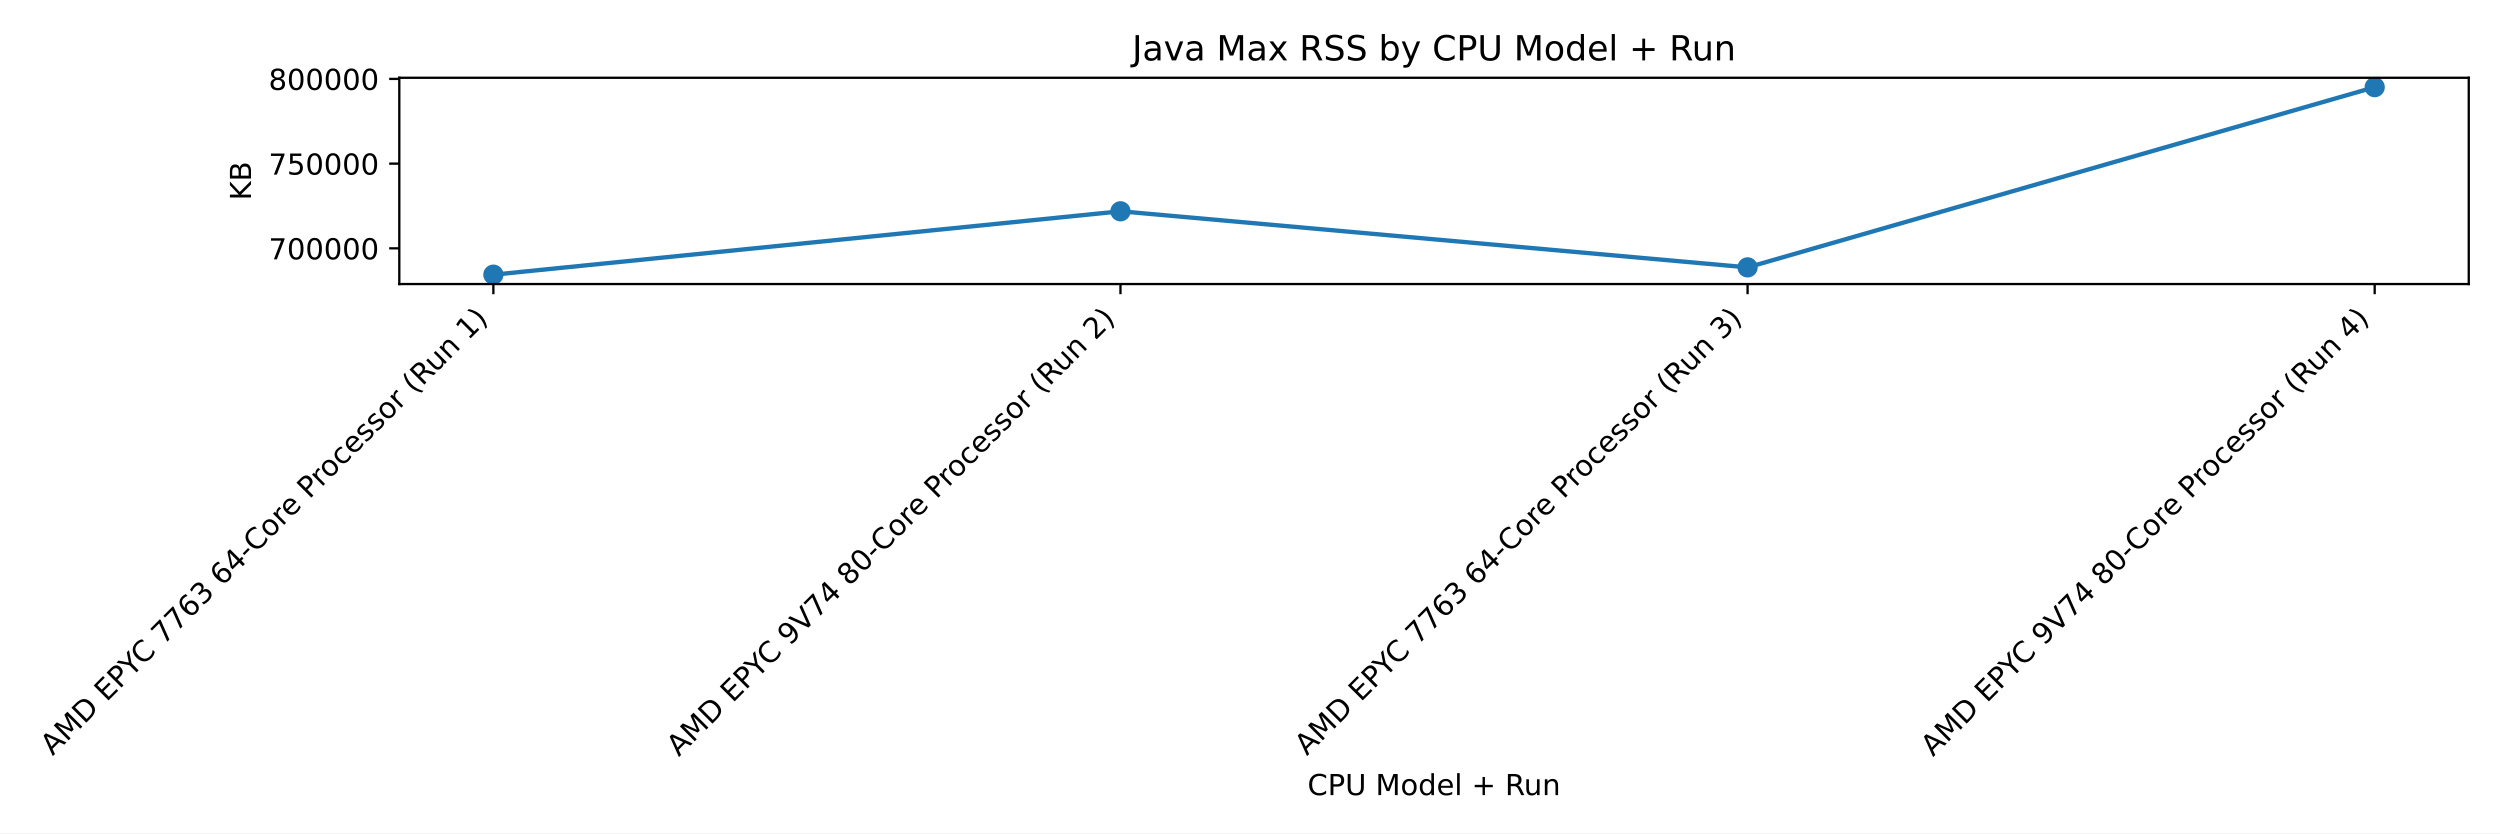
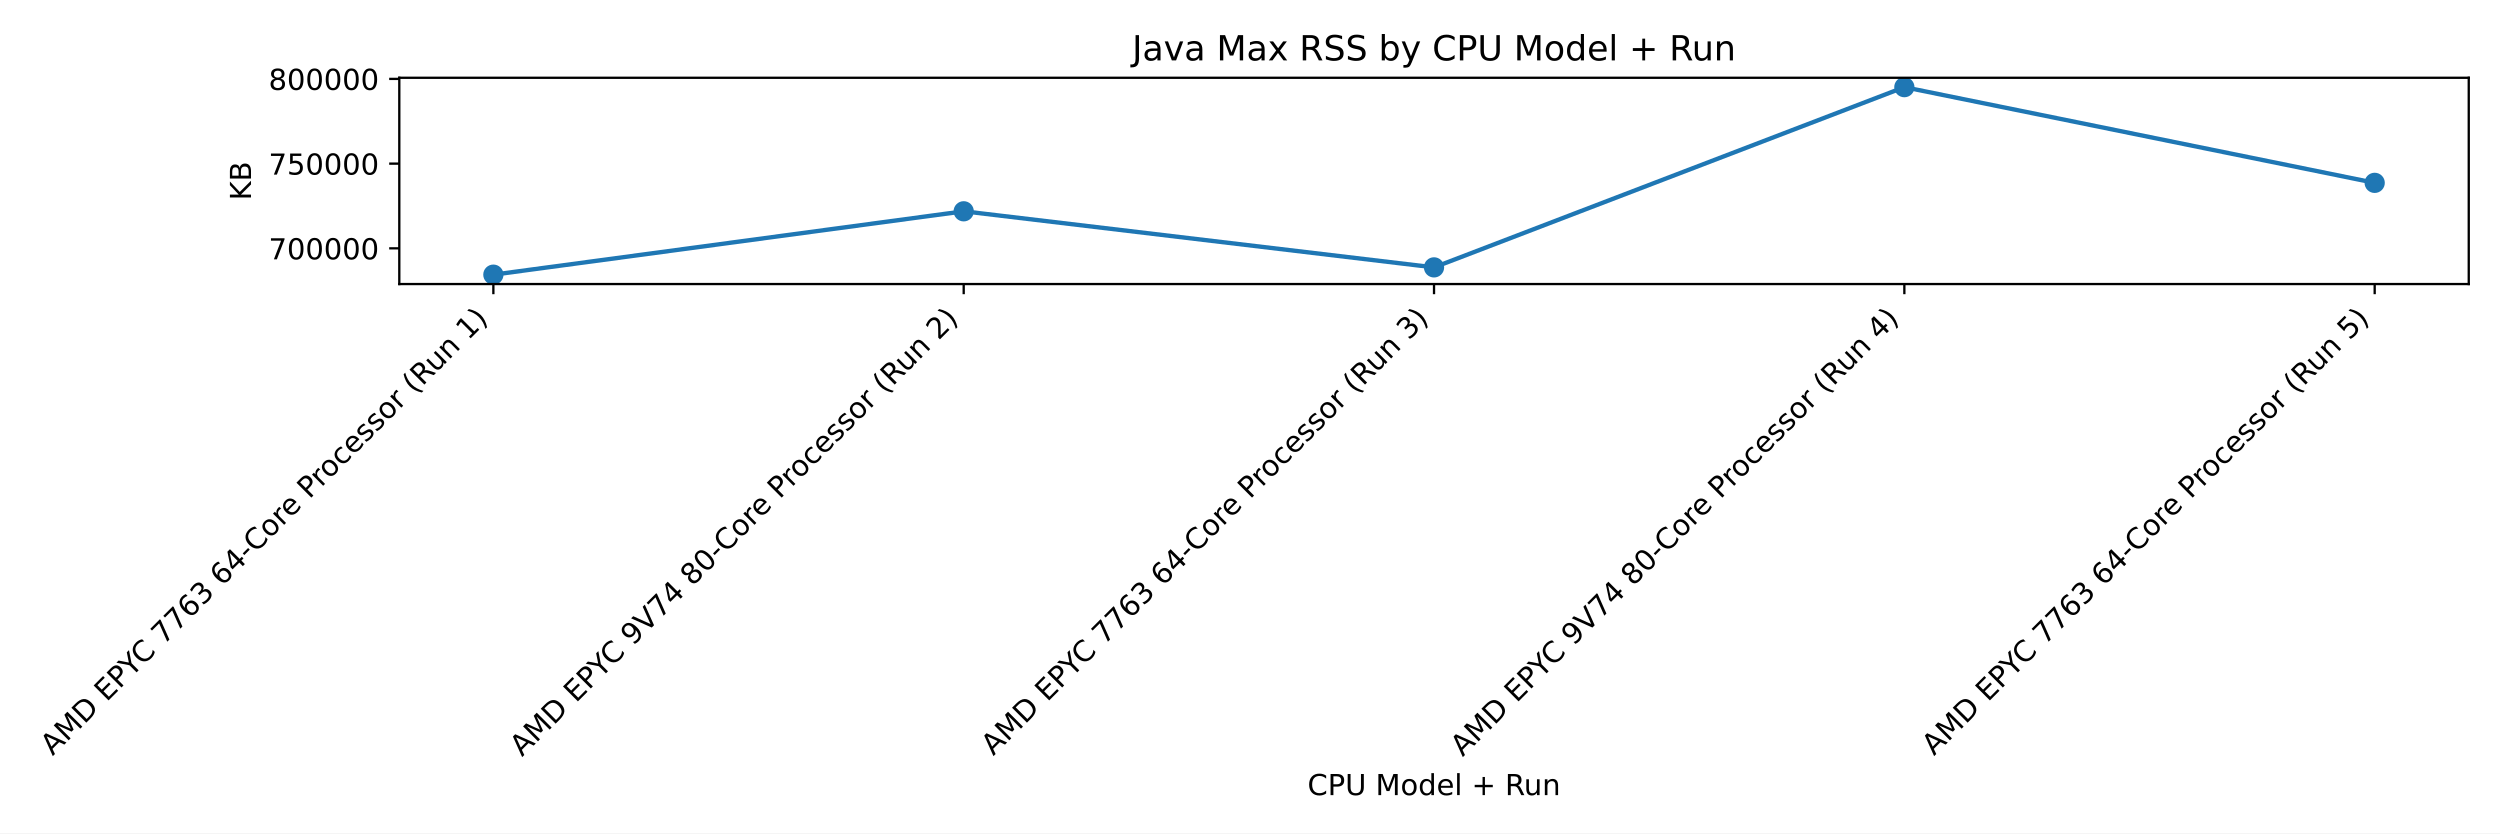
<svg xmlns="http://www.w3.org/2000/svg" xmlns:xlink="http://www.w3.org/1999/xlink" width="864pt" height="288pt" viewBox="0 0 864 288" version="1.1">
  <defs>
    <style type="text/css">*{stroke-linejoin: round; stroke-linecap: butt}</style>
  </defs>
  <g id="figure_1">
    <g id="patch_1">
      <path d="M 0 288  L 864 288  L 864 0  L 0 0  z " style="fill: #ffffff" />
    </g>
    <g id="axes_1">
      <g id="patch_2">
        <path d="M 137.999 98.166  L 853.2 98.166  L 853.2 26.88  L 137.999 26.88  z " style="fill: #ffffff" />
      </g>
      <g id="matplotlib.axis_1">
        <g id="xtick_1">
          <g id="line2d_1">
            <defs>
-               <path id="m0b46e09ee9" d="M 0 0  L 0 3.5  " style="stroke: #000000; stroke-width: 0.8" />
+               <path id="m0841e39e07" d="M 0 0  L 0 3.5  " style="stroke: #000000; stroke-width: 0.8" />
            </defs>
            <g>
-               <use xlink:href="#m0b46e09ee9" x="170.508" y="98.166" style="stroke: #000000; stroke-width: 0.8" />
+               <use xlink:href="#m0841e39e07" x="170.508" y="98.166" style="stroke: #000000; stroke-width: 0.8" />
            </g>
          </g>
          <g id="text_1">
            <g transform="translate(18.19508 261.3818) rotate(-45) scale(0.1 -0.1)">
              <defs>
                <path id="DejaVuSans-41" d="M 2188 4044  L 1331 1722  L 3047 1722  L 2188 4044  z M 1831 4666  L 2547 4666  L 4325 0  L 3669 0  L 3244 1197  L 1141 1197  L 716 0  L 50 0  L 1831 4666  z " transform="scale(0.015625)" />
                <path id="DejaVuSans-4d" d="M 628 4666  L 1569 4666  L 2759 1491  L 3956 4666  L 4897 4666  L 4897 0  L 4281 0  L 4281 4097  L 3078 897  L 2444 897  L 1241 4097  L 1241 0  L 628 0  L 628 4666  z " transform="scale(0.015625)" />
                <path id="DejaVuSans-44" d="M 1259 4147  L 1259 519  L 2022 519  Q 2988 519 3436 956  Q 3884 1394 3884 2338  Q 3884 3275 3436 3711  Q 2988 4147 2022 4147  L 1259 4147  z M 628 4666  L 1925 4666  Q 3281 4666 3915 4102  Q 4550 3538 4550 2338  Q 4550 1131 3912 565  Q 3275 0 1925 0  L 628 0  L 628 4666  z " transform="scale(0.015625)" />
                <path id="DejaVuSans-20" transform="scale(0.015625)" />
                <path id="DejaVuSans-45" d="M 628 4666  L 3578 4666  L 3578 4134  L 1259 4134  L 1259 2753  L 3481 2753  L 3481 2222  L 1259 2222  L 1259 531  L 3634 531  L 3634 0  L 628 0  L 628 4666  z " transform="scale(0.015625)" />
                <path id="DejaVuSans-50" d="M 1259 4147  L 1259 2394  L 2053 2394  Q 2494 2394 2734 2622  Q 2975 2850 2975 3272  Q 2975 3691 2734 3919  Q 2494 4147 2053 4147  L 1259 4147  z M 628 4666  L 2053 4666  Q 2838 4666 3239 4311  Q 3641 3956 3641 3272  Q 3641 2581 3239 2228  Q 2838 1875 2053 1875  L 1259 1875  L 1259 0  L 628 0  L 628 4666  z " transform="scale(0.015625)" />
                <path id="DejaVuSans-59" d="M -13 4666  L 666 4666  L 1959 2747  L 3244 4666  L 3922 4666  L 2272 2222  L 2272 0  L 1638 0  L 1638 2222  L -13 4666  z " transform="scale(0.015625)" />
                <path id="DejaVuSans-43" d="M 4122 4306  L 4122 3641  Q 3803 3938 3442 4084  Q 3081 4231 2675 4231  Q 1875 4231 1450 3742  Q 1025 3253 1025 2328  Q 1025 1406 1450 917  Q 1875 428 2675 428  Q 3081 428 3442 575  Q 3803 722 4122 1019  L 4122 359  Q 3791 134 3420 21  Q 3050 -91 2638 -91  Q 1578 -91 968 557  Q 359 1206 359 2328  Q 359 3453 968 4101  Q 1578 4750 2638 4750  Q 3056 4750 3426 4639  Q 3797 4528 4122 4306  z " transform="scale(0.015625)" />
                <path id="DejaVuSans-37" d="M 525 4666  L 3525 4666  L 3525 4397  L 1831 0  L 1172 0  L 2766 4134  L 525 4134  L 525 4666  z " transform="scale(0.015625)" />
                <path id="DejaVuSans-36" d="M 2113 2584  Q 1688 2584 1439 2293  Q 1191 2003 1191 1497  Q 1191 994 1439 701  Q 1688 409 2113 409  Q 2538 409 2786 701  Q 3034 994 3034 1497  Q 3034 2003 2786 2293  Q 2538 2584 2113 2584  z M 3366 4563  L 3366 3988  Q 3128 4100 2886 4159  Q 2644 4219 2406 4219  Q 1781 4219 1451 3797  Q 1122 3375 1075 2522  Q 1259 2794 1537 2939  Q 1816 3084 2150 3084  Q 2853 3084 3261 2657  Q 3669 2231 3669 1497  Q 3669 778 3244 343  Q 2819 -91 2113 -91  Q 1303 -91 875 529  Q 447 1150 447 2328  Q 447 3434 972 4092  Q 1497 4750 2381 4750  Q 2619 4750 2861 4703  Q 3103 4656 3366 4563  z " transform="scale(0.015625)" />
                <path id="DejaVuSans-33" d="M 2597 2516  Q 3050 2419 3304 2112  Q 3559 1806 3559 1356  Q 3559 666 3084 287  Q 2609 -91 1734 -91  Q 1441 -91 1130 -33  Q 819 25 488 141  L 488 750  Q 750 597 1062 519  Q 1375 441 1716 441  Q 2309 441 2620 675  Q 2931 909 2931 1356  Q 2931 1769 2642 2001  Q 2353 2234 1838 2234  L 1294 2234  L 1294 2753  L 1863 2753  Q 2328 2753 2575 2939  Q 2822 3125 2822 3475  Q 2822 3834 2567 4026  Q 2313 4219 1838 4219  Q 1578 4219 1281 4162  Q 984 4106 628 3988  L 628 4550  Q 988 4650 1302 4700  Q 1616 4750 1894 4750  Q 2613 4750 3031 4423  Q 3450 4097 3450 3541  Q 3450 3153 3228 2886  Q 3006 2619 2597 2516  z " transform="scale(0.015625)" />
                <path id="DejaVuSans-34" d="M 2419 4116  L 825 1625  L 2419 1625  L 2419 4116  z M 2253 4666  L 3047 4666  L 3047 1625  L 3713 1625  L 3713 1100  L 3047 1100  L 3047 0  L 2419 0  L 2419 1100  L 313 1100  L 313 1709  L 2253 4666  z " transform="scale(0.015625)" />
                <path id="DejaVuSans-2d" d="M 313 2009  L 1997 2009  L 1997 1497  L 313 1497  L 313 2009  z " transform="scale(0.015625)" />
                <path id="DejaVuSans-6f" d="M 1959 3097  Q 1497 3097 1228 2736  Q 959 2375 959 1747  Q 959 1119 1226 758  Q 1494 397 1959 397  Q 2419 397 2687 759  Q 2956 1122 2956 1747  Q 2956 2369 2687 2733  Q 2419 3097 1959 3097  z M 1959 3584  Q 2709 3584 3137 3096  Q 3566 2609 3566 1747  Q 3566 888 3137 398  Q 2709 -91 1959 -91  Q 1206 -91 779 398  Q 353 888 353 1747  Q 353 2609 779 3096  Q 1206 3584 1959 3584  z " transform="scale(0.015625)" />
                <path id="DejaVuSans-72" d="M 2631 2963  Q 2534 3019 2420 3045  Q 2306 3072 2169 3072  Q 1681 3072 1420 2755  Q 1159 2438 1159 1844  L 1159 0  L 581 0  L 581 3500  L 1159 3500  L 1159 2956  Q 1341 3275 1631 3429  Q 1922 3584 2338 3584  Q 2397 3584 2469 3576  Q 2541 3569 2628 3553  L 2631 2963  z " transform="scale(0.015625)" />
                <path id="DejaVuSans-65" d="M 3597 1894  L 3597 1613  L 953 1613  Q 991 1019 1311 708  Q 1631 397 2203 397  Q 2534 397 2845 478  Q 3156 559 3463 722  L 3463 178  Q 3153 47 2828 -22  Q 2503 -91 2169 -91  Q 1331 -91 842 396  Q 353 884 353 1716  Q 353 2575 817 3079  Q 1281 3584 2069 3584  Q 2775 3584 3186 3129  Q 3597 2675 3597 1894  z M 3022 2063  Q 3016 2534 2758 2815  Q 2500 3097 2075 3097  Q 1594 3097 1305 2825  Q 1016 2553 972 2059  L 3022 2063  z " transform="scale(0.015625)" />
                <path id="DejaVuSans-63" d="M 3122 3366  L 3122 2828  Q 2878 2963 2633 3030  Q 2388 3097 2138 3097  Q 1578 3097 1268 2742  Q 959 2388 959 1747  Q 959 1106 1268 751  Q 1578 397 2138 397  Q 2388 397 2633 464  Q 2878 531 3122 666  L 3122 134  Q 2881 22 2623 -34  Q 2366 -91 2075 -91  Q 1284 -91 818 406  Q 353 903 353 1747  Q 353 2603 823 3093  Q 1294 3584 2113 3584  Q 2378 3584 2631 3529  Q 2884 3475 3122 3366  z " transform="scale(0.015625)" />
                <path id="DejaVuSans-73" d="M 2834 3397  L 2834 2853  Q 2591 2978 2328 3040  Q 2066 3103 1784 3103  Q 1356 3103 1142 2972  Q 928 2841 928 2578  Q 928 2378 1081 2264  Q 1234 2150 1697 2047  L 1894 2003  Q 2506 1872 2764 1633  Q 3022 1394 3022 966  Q 3022 478 2636 193  Q 2250 -91 1575 -91  Q 1294 -91 989 -36  Q 684 19 347 128  L 347 722  Q 666 556 975 473  Q 1284 391 1588 391  Q 1994 391 2212 530  Q 2431 669 2431 922  Q 2431 1156 2273 1281  Q 2116 1406 1581 1522  L 1381 1569  Q 847 1681 609 1914  Q 372 2147 372 2553  Q 372 3047 722 3315  Q 1072 3584 1716 3584  Q 2034 3584 2315 3537  Q 2597 3491 2834 3397  z " transform="scale(0.015625)" />
                <path id="DejaVuSans-28" d="M 1984 4856  Q 1566 4138 1362 3434  Q 1159 2731 1159 2009  Q 1159 1288 1364 580  Q 1569 -128 1984 -844  L 1484 -844  Q 1016 -109 783 600  Q 550 1309 550 2009  Q 550 2706 781 3412  Q 1013 4119 1484 4856  L 1984 4856  z " transform="scale(0.015625)" />
                <path id="DejaVuSans-52" d="M 2841 2188  Q 3044 2119 3236 1894  Q 3428 1669 3622 1275  L 4263 0  L 3584 0  L 2988 1197  Q 2756 1666 2539 1819  Q 2322 1972 1947 1972  L 1259 1972  L 1259 0  L 628 0  L 628 4666  L 2053 4666  Q 2853 4666 3247 4331  Q 3641 3997 3641 3322  Q 3641 2881 3436 2590  Q 3231 2300 2841 2188  z M 1259 4147  L 1259 2491  L 2053 2491  Q 2509 2491 2742 2702  Q 2975 2913 2975 3322  Q 2975 3731 2742 3939  Q 2509 4147 2053 4147  L 1259 4147  z " transform="scale(0.015625)" />
                <path id="DejaVuSans-75" d="M 544 1381  L 544 3500  L 1119 3500  L 1119 1403  Q 1119 906 1312 657  Q 1506 409 1894 409  Q 2359 409 2629 706  Q 2900 1003 2900 1516  L 2900 3500  L 3475 3500  L 3475 0  L 2900 0  L 2900 538  Q 2691 219 2414 64  Q 2138 -91 1772 -91  Q 1169 -91 856 284  Q 544 659 544 1381  z M 1991 3584  L 1991 3584  z " transform="scale(0.015625)" />
                <path id="DejaVuSans-6e" d="M 3513 2113  L 3513 0  L 2938 0  L 2938 2094  Q 2938 2591 2744 2837  Q 2550 3084 2163 3084  Q 1697 3084 1428 2787  Q 1159 2491 1159 1978  L 1159 0  L 581 0  L 581 3500  L 1159 3500  L 1159 2956  Q 1366 3272 1645 3428  Q 1925 3584 2291 3584  Q 2894 3584 3203 3211  Q 3513 2838 3513 2113  z " transform="scale(0.015625)" />
                <path id="DejaVuSans-31" d="M 794 531  L 1825 531  L 1825 4091  L 703 3866  L 703 4441  L 1819 4666  L 2450 4666  L 2450 531  L 3481 531  L 3481 0  L 794 0  L 794 531  z " transform="scale(0.015625)" />
                <path id="DejaVuSans-29" d="M 513 4856  L 1013 4856  Q 1481 4119 1714 3412  Q 1947 2706 1947 2009  Q 1947 1309 1714 600  Q 1481 -109 1013 -844  L 513 -844  Q 928 -128 1133 580  Q 1338 1288 1338 2009  Q 1338 2731 1133 3434  Q 928 4138 513 4856  z " transform="scale(0.015625)" />
              </defs>
              <use xlink:href="#DejaVuSans-41" />
              <use xlink:href="#DejaVuSans-4d" transform="translate(68.4082 0)" />
              <use xlink:href="#DejaVuSans-44" transform="translate(154.6875 0)" />
              <use xlink:href="#DejaVuSans-20" transform="translate(231.6895 0)" />
              <use xlink:href="#DejaVuSans-45" transform="translate(263.4766 0)" />
              <use xlink:href="#DejaVuSans-50" transform="translate(326.6602 0)" />
              <use xlink:href="#DejaVuSans-59" transform="translate(384.7129 0)" />
              <use xlink:href="#DejaVuSans-43" transform="translate(440.2969 0)" />
              <use xlink:href="#DejaVuSans-20" transform="translate(510.1211 0)" />
              <use xlink:href="#DejaVuSans-37" transform="translate(541.9082 0)" />
              <use xlink:href="#DejaVuSans-37" transform="translate(605.5312 0)" />
              <use xlink:href="#DejaVuSans-36" transform="translate(669.1543 0)" />
              <use xlink:href="#DejaVuSans-33" transform="translate(732.7773 0)" />
              <use xlink:href="#DejaVuSans-20" transform="translate(796.4004 0)" />
              <use xlink:href="#DejaVuSans-36" transform="translate(828.1875 0)" />
              <use xlink:href="#DejaVuSans-34" transform="translate(891.8105 0)" />
              <use xlink:href="#DejaVuSans-2d" transform="translate(955.4336 0)" />
              <use xlink:href="#DejaVuSans-43" transform="translate(991.5176 0)" />
              <use xlink:href="#DejaVuSans-6f" transform="translate(1061.342 0)" />
              <use xlink:href="#DejaVuSans-72" transform="translate(1122.523 0)" />
              <use xlink:href="#DejaVuSans-65" transform="translate(1161.387 0)" />
              <use xlink:href="#DejaVuSans-20" transform="translate(1222.91 0)" />
              <use xlink:href="#DejaVuSans-50" transform="translate(1254.697 0)" />
              <use xlink:href="#DejaVuSans-72" transform="translate(1313.25 0)" />
              <use xlink:href="#DejaVuSans-6f" transform="translate(1352.113 0)" />
              <use xlink:href="#DejaVuSans-63" transform="translate(1413.295 0)" />
              <use xlink:href="#DejaVuSans-65" transform="translate(1468.275 0)" />
              <use xlink:href="#DejaVuSans-73" transform="translate(1529.799 0)" />
              <use xlink:href="#DejaVuSans-73" transform="translate(1581.898 0)" />
              <use xlink:href="#DejaVuSans-6f" transform="translate(1633.998 0)" />
              <use xlink:href="#DejaVuSans-72" transform="translate(1695.18 0)" />
              <use xlink:href="#DejaVuSans-20" transform="translate(1736.293 0)" />
              <use xlink:href="#DejaVuSans-28" transform="translate(1768.08 0)" />
              <use xlink:href="#DejaVuSans-52" transform="translate(1807.094 0)" />
              <use xlink:href="#DejaVuSans-75" transform="translate(1872.076 0)" />
              <use xlink:href="#DejaVuSans-6e" transform="translate(1935.455 0)" />
              <use xlink:href="#DejaVuSans-20" transform="translate(1998.834 0)" />
              <use xlink:href="#DejaVuSans-31" transform="translate(2030.621 0)" />
              <use xlink:href="#DejaVuSans-29" transform="translate(2094.244 0)" />
            </g>
          </g>
        </g>
        <g id="xtick_2">
          <g id="line2d_2">
            <g>
-               <use xlink:href="#m0b46e09ee9" x="387.236" y="98.166" style="stroke: #000000; stroke-width: 0.8" />
+               <use xlink:href="#m0841e39e07" x="333.054" y="98.166" style="stroke: #000000; stroke-width: 0.8" />
            </g>
          </g>
          <g id="text_2">
-             <g transform="translate(234.5846 261.7199) rotate(-45) scale(0.1 -0.1)">
+             <g transform="translate(180.4027 261.7199) rotate(-45) scale(0.1 -0.1)">
              <defs>
                <path id="DejaVuSans-39" d="M 703 97  L 703 672  Q 941 559 1184 500  Q 1428 441 1663 441  Q 2288 441 2617 861  Q 2947 1281 2994 2138  Q 2813 1869 2534 1725  Q 2256 1581 1919 1581  Q 1219 1581 811 2004  Q 403 2428 403 3163  Q 403 3881 828 4315  Q 1253 4750 1959 4750  Q 2769 4750 3195 4129  Q 3622 3509 3622 2328  Q 3622 1225 3098 567  Q 2575 -91 1691 -91  Q 1453 -91 1209 -44  Q 966 3 703 97  z M 1959 2075  Q 2384 2075 2632 2365  Q 2881 2656 2881 3163  Q 2881 3666 2632 3958  Q 2384 4250 1959 4250  Q 1534 4250 1286 3958  Q 1038 3666 1038 3163  Q 1038 2656 1286 2365  Q 1534 2075 1959 2075  z " transform="scale(0.015625)" />
                <path id="DejaVuSans-56" d="M 1831 0  L 50 4666  L 709 4666  L 2188 738  L 3669 4666  L 4325 4666  L 2547 0  L 1831 0  z " transform="scale(0.015625)" />
                <path id="DejaVuSans-38" d="M 2034 2216  Q 1584 2216 1326 1975  Q 1069 1734 1069 1313  Q 1069 891 1326 650  Q 1584 409 2034 409  Q 2484 409 2743 651  Q 3003 894 3003 1313  Q 3003 1734 2745 1975  Q 2488 2216 2034 2216  z M 1403 2484  Q 997 2584 770 2862  Q 544 3141 544 3541  Q 544 4100 942 4425  Q 1341 4750 2034 4750  Q 2731 4750 3128 4425  Q 3525 4100 3525 3541  Q 3525 3141 3298 2862  Q 3072 2584 2669 2484  Q 3125 2378 3379 2068  Q 3634 1759 3634 1313  Q 3634 634 3220 271  Q 2806 -91 2034 -91  Q 1263 -91 848 271  Q 434 634 434 1313  Q 434 1759 690 2068  Q 947 2378 1403 2484  z M 1172 3481  Q 1172 3119 1398 2916  Q 1625 2713 2034 2713  Q 2441 2713 2670 2916  Q 2900 3119 2900 3481  Q 2900 3844 2670 4047  Q 2441 4250 2034 4250  Q 1625 4250 1398 4047  Q 1172 3844 1172 3481  z " transform="scale(0.015625)" />
                <path id="DejaVuSans-30" d="M 2034 4250  Q 1547 4250 1301 3770  Q 1056 3291 1056 2328  Q 1056 1369 1301 889  Q 1547 409 2034 409  Q 2525 409 2770 889  Q 3016 1369 3016 2328  Q 3016 3291 2770 3770  Q 2525 4250 2034 4250  z M 2034 4750  Q 2819 4750 3233 4129  Q 3647 3509 3647 2328  Q 3647 1150 3233 529  Q 2819 -91 2034 -91  Q 1250 -91 836 529  Q 422 1150 422 2328  Q 422 3509 836 4129  Q 1250 4750 2034 4750  z " transform="scale(0.015625)" />
                <path id="DejaVuSans-32" d="M 1228 531  L 3431 531  L 3431 0  L 469 0  L 469 531  Q 828 903 1448 1529  Q 2069 2156 2228 2338  Q 2531 2678 2651 2914  Q 2772 3150 2772 3378  Q 2772 3750 2511 3984  Q 2250 4219 1831 4219  Q 1534 4219 1204 4116  Q 875 4013 500 3803  L 500 4441  Q 881 4594 1212 4672  Q 1544 4750 1819 4750  Q 2544 4750 2975 4387  Q 3406 4025 3406 3419  Q 3406 3131 3298 2873  Q 3191 2616 2906 2266  Q 2828 2175 2409 1742  Q 1991 1309 1228 531  z " transform="scale(0.015625)" />
              </defs>
              <use xlink:href="#DejaVuSans-41" />
              <use xlink:href="#DejaVuSans-4d" transform="translate(68.4082 0)" />
              <use xlink:href="#DejaVuSans-44" transform="translate(154.6875 0)" />
              <use xlink:href="#DejaVuSans-20" transform="translate(231.6895 0)" />
              <use xlink:href="#DejaVuSans-45" transform="translate(263.4766 0)" />
              <use xlink:href="#DejaVuSans-50" transform="translate(326.6602 0)" />
              <use xlink:href="#DejaVuSans-59" transform="translate(384.7129 0)" />
              <use xlink:href="#DejaVuSans-43" transform="translate(440.2969 0)" />
              <use xlink:href="#DejaVuSans-20" transform="translate(510.1211 0)" />
              <use xlink:href="#DejaVuSans-39" transform="translate(541.9082 0)" />
              <use xlink:href="#DejaVuSans-56" transform="translate(605.5312 0)" />
              <use xlink:href="#DejaVuSans-37" transform="translate(673.9395 0)" />
              <use xlink:href="#DejaVuSans-34" transform="translate(737.5625 0)" />
              <use xlink:href="#DejaVuSans-20" transform="translate(801.1855 0)" />
              <use xlink:href="#DejaVuSans-38" transform="translate(832.9727 0)" />
              <use xlink:href="#DejaVuSans-30" transform="translate(896.5957 0)" />
              <use xlink:href="#DejaVuSans-2d" transform="translate(960.2188 0)" />
              <use xlink:href="#DejaVuSans-43" transform="translate(996.3027 0)" />
              <use xlink:href="#DejaVuSans-6f" transform="translate(1066.127 0)" />
              <use xlink:href="#DejaVuSans-72" transform="translate(1127.309 0)" />
              <use xlink:href="#DejaVuSans-65" transform="translate(1166.172 0)" />
              <use xlink:href="#DejaVuSans-20" transform="translate(1227.695 0)" />
              <use xlink:href="#DejaVuSans-50" transform="translate(1259.482 0)" />
              <use xlink:href="#DejaVuSans-72" transform="translate(1318.035 0)" />
              <use xlink:href="#DejaVuSans-6f" transform="translate(1356.898 0)" />
              <use xlink:href="#DejaVuSans-63" transform="translate(1418.08 0)" />
              <use xlink:href="#DejaVuSans-65" transform="translate(1473.061 0)" />
              <use xlink:href="#DejaVuSans-73" transform="translate(1534.584 0)" />
              <use xlink:href="#DejaVuSans-73" transform="translate(1586.684 0)" />
              <use xlink:href="#DejaVuSans-6f" transform="translate(1638.783 0)" />
              <use xlink:href="#DejaVuSans-72" transform="translate(1699.965 0)" />
              <use xlink:href="#DejaVuSans-20" transform="translate(1741.078 0)" />
              <use xlink:href="#DejaVuSans-28" transform="translate(1772.865 0)" />
              <use xlink:href="#DejaVuSans-52" transform="translate(1811.879 0)" />
              <use xlink:href="#DejaVuSans-75" transform="translate(1876.861 0)" />
              <use xlink:href="#DejaVuSans-6e" transform="translate(1940.24 0)" />
              <use xlink:href="#DejaVuSans-20" transform="translate(2003.619 0)" />
              <use xlink:href="#DejaVuSans-32" transform="translate(2035.406 0)" />
              <use xlink:href="#DejaVuSans-29" transform="translate(2099.029 0)" />
            </g>
          </g>
        </g>
        <g id="xtick_3">
          <g id="line2d_3">
            <g>
-               <use xlink:href="#m0b46e09ee9" x="603.963" y="98.166" style="stroke: #000000; stroke-width: 0.8" />
+               <use xlink:href="#m0841e39e07" x="495.599" y="98.166" style="stroke: #000000; stroke-width: 0.8" />
            </g>
          </g>
          <g id="text_3">
-             <g transform="translate(451.6503 261.3818) rotate(-45) scale(0.1 -0.1)">
+             <g transform="translate(343.2865 261.3818) rotate(-45) scale(0.1 -0.1)">
              <use xlink:href="#DejaVuSans-41" />
              <use xlink:href="#DejaVuSans-4d" transform="translate(68.4082 0)" />
              <use xlink:href="#DejaVuSans-44" transform="translate(154.6875 0)" />
              <use xlink:href="#DejaVuSans-20" transform="translate(231.6895 0)" />
              <use xlink:href="#DejaVuSans-45" transform="translate(263.4766 0)" />
              <use xlink:href="#DejaVuSans-50" transform="translate(326.6602 0)" />
              <use xlink:href="#DejaVuSans-59" transform="translate(384.7129 0)" />
              <use xlink:href="#DejaVuSans-43" transform="translate(440.2969 0)" />
              <use xlink:href="#DejaVuSans-20" transform="translate(510.1211 0)" />
              <use xlink:href="#DejaVuSans-37" transform="translate(541.9082 0)" />
              <use xlink:href="#DejaVuSans-37" transform="translate(605.5312 0)" />
              <use xlink:href="#DejaVuSans-36" transform="translate(669.1543 0)" />
              <use xlink:href="#DejaVuSans-33" transform="translate(732.7773 0)" />
              <use xlink:href="#DejaVuSans-20" transform="translate(796.4004 0)" />
              <use xlink:href="#DejaVuSans-36" transform="translate(828.1875 0)" />
              <use xlink:href="#DejaVuSans-34" transform="translate(891.8105 0)" />
              <use xlink:href="#DejaVuSans-2d" transform="translate(955.4336 0)" />
              <use xlink:href="#DejaVuSans-43" transform="translate(991.5176 0)" />
              <use xlink:href="#DejaVuSans-6f" transform="translate(1061.342 0)" />
              <use xlink:href="#DejaVuSans-72" transform="translate(1122.523 0)" />
              <use xlink:href="#DejaVuSans-65" transform="translate(1161.387 0)" />
              <use xlink:href="#DejaVuSans-20" transform="translate(1222.91 0)" />
              <use xlink:href="#DejaVuSans-50" transform="translate(1254.697 0)" />
              <use xlink:href="#DejaVuSans-72" transform="translate(1313.25 0)" />
              <use xlink:href="#DejaVuSans-6f" transform="translate(1352.113 0)" />
              <use xlink:href="#DejaVuSans-63" transform="translate(1413.295 0)" />
              <use xlink:href="#DejaVuSans-65" transform="translate(1468.275 0)" />
              <use xlink:href="#DejaVuSans-73" transform="translate(1529.799 0)" />
              <use xlink:href="#DejaVuSans-73" transform="translate(1581.898 0)" />
              <use xlink:href="#DejaVuSans-6f" transform="translate(1633.998 0)" />
              <use xlink:href="#DejaVuSans-72" transform="translate(1695.18 0)" />
              <use xlink:href="#DejaVuSans-20" transform="translate(1736.293 0)" />
              <use xlink:href="#DejaVuSans-28" transform="translate(1768.08 0)" />
              <use xlink:href="#DejaVuSans-52" transform="translate(1807.094 0)" />
              <use xlink:href="#DejaVuSans-75" transform="translate(1872.076 0)" />
              <use xlink:href="#DejaVuSans-6e" transform="translate(1935.455 0)" />
              <use xlink:href="#DejaVuSans-20" transform="translate(1998.834 0)" />
              <use xlink:href="#DejaVuSans-33" transform="translate(2030.621 0)" />
              <use xlink:href="#DejaVuSans-29" transform="translate(2094.244 0)" />
            </g>
          </g>
        </g>
        <g id="xtick_4">
          <g id="line2d_4">
            <g>
-               <use xlink:href="#m0b46e09ee9" x="820.691" y="98.166" style="stroke: #000000; stroke-width: 0.8" />
+               <use xlink:href="#m0841e39e07" x="658.145" y="98.166" style="stroke: #000000; stroke-width: 0.8" />
            </g>
          </g>
          <g id="text_4">
-             <g transform="translate(668.0398 261.7199) rotate(-45) scale(0.1 -0.1)">
+             <g transform="translate(505.4941 261.7199) rotate(-45) scale(0.1 -0.1)">
              <use xlink:href="#DejaVuSans-41" />
              <use xlink:href="#DejaVuSans-4d" transform="translate(68.4082 0)" />
              <use xlink:href="#DejaVuSans-44" transform="translate(154.6875 0)" />
              <use xlink:href="#DejaVuSans-20" transform="translate(231.6895 0)" />
              <use xlink:href="#DejaVuSans-45" transform="translate(263.4766 0)" />
              <use xlink:href="#DejaVuSans-50" transform="translate(326.6602 0)" />
              <use xlink:href="#DejaVuSans-59" transform="translate(384.7129 0)" />
              <use xlink:href="#DejaVuSans-43" transform="translate(440.2969 0)" />
              <use xlink:href="#DejaVuSans-20" transform="translate(510.1211 0)" />
              <use xlink:href="#DejaVuSans-39" transform="translate(541.9082 0)" />
              <use xlink:href="#DejaVuSans-56" transform="translate(605.5312 0)" />
              <use xlink:href="#DejaVuSans-37" transform="translate(673.9395 0)" />
              <use xlink:href="#DejaVuSans-34" transform="translate(737.5625 0)" />
              <use xlink:href="#DejaVuSans-20" transform="translate(801.1855 0)" />
              <use xlink:href="#DejaVuSans-38" transform="translate(832.9727 0)" />
              <use xlink:href="#DejaVuSans-30" transform="translate(896.5957 0)" />
              <use xlink:href="#DejaVuSans-2d" transform="translate(960.2188 0)" />
              <use xlink:href="#DejaVuSans-43" transform="translate(996.3027 0)" />
              <use xlink:href="#DejaVuSans-6f" transform="translate(1066.127 0)" />
              <use xlink:href="#DejaVuSans-72" transform="translate(1127.309 0)" />
              <use xlink:href="#DejaVuSans-65" transform="translate(1166.172 0)" />
              <use xlink:href="#DejaVuSans-20" transform="translate(1227.695 0)" />
              <use xlink:href="#DejaVuSans-50" transform="translate(1259.482 0)" />
              <use xlink:href="#DejaVuSans-72" transform="translate(1318.035 0)" />
              <use xlink:href="#DejaVuSans-6f" transform="translate(1356.898 0)" />
              <use xlink:href="#DejaVuSans-63" transform="translate(1418.08 0)" />
              <use xlink:href="#DejaVuSans-65" transform="translate(1473.061 0)" />
              <use xlink:href="#DejaVuSans-73" transform="translate(1534.584 0)" />
              <use xlink:href="#DejaVuSans-73" transform="translate(1586.684 0)" />
              <use xlink:href="#DejaVuSans-6f" transform="translate(1638.783 0)" />
              <use xlink:href="#DejaVuSans-72" transform="translate(1699.965 0)" />
              <use xlink:href="#DejaVuSans-20" transform="translate(1741.078 0)" />
              <use xlink:href="#DejaVuSans-28" transform="translate(1772.865 0)" />
              <use xlink:href="#DejaVuSans-52" transform="translate(1811.879 0)" />
              <use xlink:href="#DejaVuSans-75" transform="translate(1876.861 0)" />
              <use xlink:href="#DejaVuSans-6e" transform="translate(1940.24 0)" />
              <use xlink:href="#DejaVuSans-20" transform="translate(2003.619 0)" />
              <use xlink:href="#DejaVuSans-34" transform="translate(2035.406 0)" />
              <use xlink:href="#DejaVuSans-29" transform="translate(2099.029 0)" />
            </g>
          </g>
        </g>
-         <g id="text_5">
+         <g id="xtick_5">
+           <g id="line2d_5">
+             <g>
+               <use xlink:href="#m0841e39e07" x="820.691" y="98.166" style="stroke: #000000; stroke-width: 0.8" />
+             </g>
+           </g>
+           <g id="text_5">
+             <g transform="translate(668.3779 261.3818) rotate(-45) scale(0.1 -0.1)">
+               <defs>
+                 <path id="DejaVuSans-35" d="M 691 4666  L 3169 4666  L 3169 4134  L 1269 4134  L 1269 2991  Q 1406 3038 1543 3061  Q 1681 3084 1819 3084  Q 2600 3084 3056 2656  Q 3513 2228 3513 1497  Q 3513 744 3044 326  Q 2575 -91 1722 -91  Q 1428 -91 1123 -41  Q 819 9 494 109  L 494 744  Q 775 591 1075 516  Q 1375 441 1709 441  Q 2250 441 2565 725  Q 2881 1009 2881 1497  Q 2881 1984 2565 2268  Q 2250 2553 1709 2553  Q 1456 2553 1204 2497  Q 953 2441 691 2322  L 691 4666  z " transform="scale(0.015625)" />
+               </defs>
+               <use xlink:href="#DejaVuSans-41" />
+               <use xlink:href="#DejaVuSans-4d" transform="translate(68.4082 0)" />
+               <use xlink:href="#DejaVuSans-44" transform="translate(154.6875 0)" />
+               <use xlink:href="#DejaVuSans-20" transform="translate(231.6895 0)" />
+               <use xlink:href="#DejaVuSans-45" transform="translate(263.4766 0)" />
+               <use xlink:href="#DejaVuSans-50" transform="translate(326.6602 0)" />
+               <use xlink:href="#DejaVuSans-59" transform="translate(384.7129 0)" />
+               <use xlink:href="#DejaVuSans-43" transform="translate(440.2969 0)" />
+               <use xlink:href="#DejaVuSans-20" transform="translate(510.1211 0)" />
+               <use xlink:href="#DejaVuSans-37" transform="translate(541.9082 0)" />
+               <use xlink:href="#DejaVuSans-37" transform="translate(605.5312 0)" />
+               <use xlink:href="#DejaVuSans-36" transform="translate(669.1543 0)" />
+               <use xlink:href="#DejaVuSans-33" transform="translate(732.7773 0)" />
+               <use xlink:href="#DejaVuSans-20" transform="translate(796.4004 0)" />
+               <use xlink:href="#DejaVuSans-36" transform="translate(828.1875 0)" />
+               <use xlink:href="#DejaVuSans-34" transform="translate(891.8105 0)" />
+               <use xlink:href="#DejaVuSans-2d" transform="translate(955.4336 0)" />
+               <use xlink:href="#DejaVuSans-43" transform="translate(991.5176 0)" />
+               <use xlink:href="#DejaVuSans-6f" transform="translate(1061.342 0)" />
+               <use xlink:href="#DejaVuSans-72" transform="translate(1122.523 0)" />
+               <use xlink:href="#DejaVuSans-65" transform="translate(1161.387 0)" />
+               <use xlink:href="#DejaVuSans-20" transform="translate(1222.91 0)" />
+               <use xlink:href="#DejaVuSans-50" transform="translate(1254.697 0)" />
+               <use xlink:href="#DejaVuSans-72" transform="translate(1313.25 0)" />
+               <use xlink:href="#DejaVuSans-6f" transform="translate(1352.113 0)" />
+               <use xlink:href="#DejaVuSans-63" transform="translate(1413.295 0)" />
+               <use xlink:href="#DejaVuSans-65" transform="translate(1468.275 0)" />
+               <use xlink:href="#DejaVuSans-73" transform="translate(1529.799 0)" />
+               <use xlink:href="#DejaVuSans-73" transform="translate(1581.898 0)" />
+               <use xlink:href="#DejaVuSans-6f" transform="translate(1633.998 0)" />
+               <use xlink:href="#DejaVuSans-72" transform="translate(1695.18 0)" />
+               <use xlink:href="#DejaVuSans-20" transform="translate(1736.293 0)" />
+               <use xlink:href="#DejaVuSans-28" transform="translate(1768.08 0)" />
+               <use xlink:href="#DejaVuSans-52" transform="translate(1807.094 0)" />
+               <use xlink:href="#DejaVuSans-75" transform="translate(1872.076 0)" />
+               <use xlink:href="#DejaVuSans-6e" transform="translate(1935.455 0)" />
+               <use xlink:href="#DejaVuSans-20" transform="translate(1998.834 0)" />
+               <use xlink:href="#DejaVuSans-35" transform="translate(2030.621 0)" />
+               <use xlink:href="#DejaVuSans-29" transform="translate(2094.244 0)" />
+             </g>
+           </g>
+         </g>
+         <g id="text_6">
          <g transform="translate(451.8768 274.7889) scale(0.1 -0.1)">
            <defs>
              <path id="DejaVuSans-55" d="M 556 4666  L 1191 4666  L 1191 1831  Q 1191 1081 1462 751  Q 1734 422 2344 422  Q 2950 422 3222 751  Q 3494 1081 3494 1831  L 3494 4666  L 4128 4666  L 4128 1753  Q 4128 841 3676 375  Q 3225 -91 2344 -91  Q 1459 -91 1007 375  Q 556 841 556 1753  L 556 4666  z " transform="scale(0.015625)" />
              <path id="DejaVuSans-64" d="M 2906 2969  L 2906 4863  L 3481 4863  L 3481 0  L 2906 0  L 2906 525  Q 2725 213 2448 61  Q 2172 -91 1784 -91  Q 1150 -91 751 415  Q 353 922 353 1747  Q 353 2572 751 3078  Q 1150 3584 1784 3584  Q 2172 3584 2448 3432  Q 2725 3281 2906 2969  z M 947 1747  Q 947 1113 1208 752  Q 1469 391 1925 391  Q 2381 391 2643 752  Q 2906 1113 2906 1747  Q 2906 2381 2643 2742  Q 2381 3103 1925 3103  Q 1469 3103 1208 2742  Q 947 2381 947 1747  z " transform="scale(0.015625)" />
              <path id="DejaVuSans-6c" d="M 603 4863  L 1178 4863  L 1178 0  L 603 0  L 603 4863  z " transform="scale(0.015625)" />
              <path id="DejaVuSans-2b" d="M 2944 4013  L 2944 2272  L 4684 2272  L 4684 1741  L 2944 1741  L 2944 0  L 2419 0  L 2419 1741  L 678 1741  L 678 2272  L 2419 2272  L 2419 4013  L 2944 4013  z " transform="scale(0.015625)" />
            </defs>
            <use xlink:href="#DejaVuSans-43" />
            <use xlink:href="#DejaVuSans-50" transform="translate(69.82422 0)" />
            <use xlink:href="#DejaVuSans-55" transform="translate(130.127 0)" />
            <use xlink:href="#DejaVuSans-20" transform="translate(203.3203 0)" />
            <use xlink:href="#DejaVuSans-4d" transform="translate(235.1074 0)" />
            <use xlink:href="#DejaVuSans-6f" transform="translate(321.3867 0)" />
            <use xlink:href="#DejaVuSans-64" transform="translate(382.5684 0)" />
            <use xlink:href="#DejaVuSans-65" transform="translate(446.0449 0)" />
            <use xlink:href="#DejaVuSans-6c" transform="translate(507.5684 0)" />
            <use xlink:href="#DejaVuSans-20" transform="translate(535.3516 0)" />
            <use xlink:href="#DejaVuSans-2b" transform="translate(567.1387 0)" />
            <use xlink:href="#DejaVuSans-20" transform="translate(650.9277 0)" />
            <use xlink:href="#DejaVuSans-52" transform="translate(682.7148 0)" />
            <use xlink:href="#DejaVuSans-75" transform="translate(747.6973 0)" />
            <use xlink:href="#DejaVuSans-6e" transform="translate(811.0762 0)" />
          </g>
        </g>
      </g>
      <g id="matplotlib.axis_2">
        <g id="ytick_1">
-           <g id="line2d_5">
+           <g id="line2d_6">
            <defs>
-               <path id="m1b94db7f3c" d="M 0 0  L -3.5 0  " style="stroke: #000000; stroke-width: 0.8" />
+               <path id="mf7185d1f71" d="M 0 0  L -3.5 0  " style="stroke: #000000; stroke-width: 0.8" />
            </defs>
            <g>
-               <use xlink:href="#m1b94db7f3c" x="137.999" y="85.826" style="stroke: #000000; stroke-width: 0.8" />
-             </g>
-           </g>
-           <g id="text_6">
+               <use xlink:href="#mf7185d1f71" x="137.999" y="85.826" style="stroke: #000000; stroke-width: 0.8" />
+             </g>
+           </g>
+           <g id="text_7">
            <g transform="translate(92.82395 89.6257) scale(0.1 -0.1)">
              <use xlink:href="#DejaVuSans-37" />
              <use xlink:href="#DejaVuSans-30" transform="translate(63.62305 0)" />
              <use xlink:href="#DejaVuSans-30" transform="translate(127.2461 0)" />
              <use xlink:href="#DejaVuSans-30" transform="translate(190.8691 0)" />
              <use xlink:href="#DejaVuSans-30" transform="translate(254.4922 0)" />
              <use xlink:href="#DejaVuSans-30" transform="translate(318.1152 0)" />
            </g>
          </g>
        </g>
        <g id="ytick_2">
-           <g id="line2d_6">
-             <g>
-               <use xlink:href="#m1b94db7f3c" x="137.999" y="56.548" style="stroke: #000000; stroke-width: 0.8" />
-             </g>
-           </g>
-           <g id="text_7">
+           <g id="line2d_7">
+             <g>
+               <use xlink:href="#mf7185d1f71" x="137.999" y="56.548" style="stroke: #000000; stroke-width: 0.8" />
+             </g>
+           </g>
+           <g id="text_8">
            <g transform="translate(92.82395 60.34733) scale(0.1 -0.1)">
-               <defs>
-                 <path id="DejaVuSans-35" d="M 691 4666  L 3169 4666  L 3169 4134  L 1269 4134  L 1269 2991  Q 1406 3038 1543 3061  Q 1681 3084 1819 3084  Q 2600 3084 3056 2656  Q 3513 2228 3513 1497  Q 3513 744 3044 326  Q 2575 -91 1722 -91  Q 1428 -91 1123 -41  Q 819 9 494 109  L 494 744  Q 775 591 1075 516  Q 1375 441 1709 441  Q 2250 441 2565 725  Q 2881 1009 2881 1497  Q 2881 1984 2565 2268  Q 2250 2553 1709 2553  Q 1456 2553 1204 2497  Q 953 2441 691 2322  L 691 4666  z " transform="scale(0.015625)" />
-               </defs>
              <use xlink:href="#DejaVuSans-37" />
              <use xlink:href="#DejaVuSans-35" transform="translate(63.62305 0)" />
              <use xlink:href="#DejaVuSans-30" transform="translate(127.2461 0)" />
              <use xlink:href="#DejaVuSans-30" transform="translate(190.8691 0)" />
              <use xlink:href="#DejaVuSans-30" transform="translate(254.4922 0)" />
              <use xlink:href="#DejaVuSans-30" transform="translate(318.1152 0)" />
            </g>
          </g>
        </g>
        <g id="ytick_3">
-           <g id="line2d_7">
-             <g>
-               <use xlink:href="#m1b94db7f3c" x="137.999" y="27.27" style="stroke: #000000; stroke-width: 0.8" />
-             </g>
-           </g>
-           <g id="text_8">
+           <g id="line2d_8">
+             <g>
+               <use xlink:href="#mf7185d1f71" x="137.999" y="27.27" style="stroke: #000000; stroke-width: 0.8" />
+             </g>
+           </g>
+           <g id="text_9">
            <g transform="translate(92.82395 31.06897) scale(0.1 -0.1)">
              <use xlink:href="#DejaVuSans-38" />
              <use xlink:href="#DejaVuSans-30" transform="translate(63.62305 0)" />
              <use xlink:href="#DejaVuSans-30" transform="translate(127.2461 0)" />
              <use xlink:href="#DejaVuSans-30" transform="translate(190.8691 0)" />
              <use xlink:href="#DejaVuSans-30" transform="translate(254.4922 0)" />
              <use xlink:href="#DejaVuSans-30" transform="translate(318.1152 0)" />
            </g>
          </g>
        </g>
-         <g id="text_9">
+         <g id="text_10">
          <g transform="translate(86.74426 69.23262) rotate(-90) scale(0.1 -0.1)">
            <defs>
              <path id="DejaVuSans-4b" d="M 628 4666  L 1259 4666  L 1259 2694  L 3353 4666  L 4166 4666  L 1850 2491  L 4331 0  L 3500 0  L 1259 2247  L 1259 0  L 628 0  L 628 4666  z " transform="scale(0.015625)" />
              <path id="DejaVuSans-42" d="M 1259 2228  L 1259 519  L 2272 519  Q 2781 519 3026 730  Q 3272 941 3272 1375  Q 3272 1813 3026 2020  Q 2781 2228 2272 2228  L 1259 2228  z M 1259 4147  L 1259 2741  L 2194 2741  Q 2656 2741 2882 2914  Q 3109 3088 3109 3444  Q 3109 3797 2882 3972  Q 2656 4147 2194 4147  L 1259 4147  z M 628 4666  L 2241 4666  Q 2963 4666 3353 4366  Q 3744 4066 3744 3513  Q 3744 3084 3544 2831  Q 3344 2578 2956 2516  Q 3422 2416 3680 2098  Q 3938 1781 3938 1306  Q 3938 681 3513 340  Q 3088 0 2303 0  L 628 0  L 628 4666  z " transform="scale(0.015625)" />
            </defs>
            <use xlink:href="#DejaVuSans-4b" />
            <use xlink:href="#DejaVuSans-42" transform="translate(65.57617 0)" />
          </g>
        </g>
      </g>
-       <g id="line2d_8">
-         <path d="M 170.508 94.926  L 387.236 73.026  L 603.963 92.406  L 820.691 30.12  " clip-path="url(#p8113d13599)" style="fill: none; stroke: #1f77b4; stroke-width: 1.5; stroke-linecap: square" />
+       <g id="line2d_9">
+         <path d="M 170.508 94.926  L 333.054 73.026  L 495.599 92.406  L 658.145 30.12  L 820.691 63.195  " clip-path="url(#pe041024790)" style="fill: none; stroke: #1f77b4; stroke-width: 1.5; stroke-linecap: square" />
        <defs>
-           <path id="mcd6d716205" d="M 0 3  C 0.796 3 1.559 2.684 2.121 2.121  C 2.684 1.559 3 0.796 3 0  C 3 -0.796 2.684 -1.559 2.121 -2.121  C 1.559 -2.684 0.796 -3 0 -3  C -0.796 -3 -1.559 -2.684 -2.121 -2.121  C -2.684 -1.559 -3 -0.796 -3 0  C -3 0.796 -2.684 1.559 -2.121 2.121  C -1.559 2.684 -0.796 3 0 3  z " style="stroke: #1f77b4" />
+           <path id="mc22ae38ff5" d="M 0 3  C 0.796 3 1.559 2.684 2.121 2.121  C 2.684 1.559 3 0.796 3 0  C 3 -0.796 2.684 -1.559 2.121 -2.121  C 1.559 -2.684 0.796 -3 0 -3  C -0.796 -3 -1.559 -2.684 -2.121 -2.121  C -2.684 -1.559 -3 -0.796 -3 0  C -3 0.796 -2.684 1.559 -2.121 2.121  C -1.559 2.684 -0.796 3 0 3  z " style="stroke: #1f77b4" />
        </defs>
-         <g clip-path="url(#p8113d13599)">
-           <use xlink:href="#mcd6d716205" x="170.508" y="94.926" style="fill: #1f77b4; stroke: #1f77b4" />
-           <use xlink:href="#mcd6d716205" x="387.236" y="73.026" style="fill: #1f77b4; stroke: #1f77b4" />
-           <use xlink:href="#mcd6d716205" x="603.963" y="92.406" style="fill: #1f77b4; stroke: #1f77b4" />
-           <use xlink:href="#mcd6d716205" x="820.691" y="30.12" style="fill: #1f77b4; stroke: #1f77b4" />
+         <g clip-path="url(#pe041024790)">
+           <use xlink:href="#mc22ae38ff5" x="170.508" y="94.926" style="fill: #1f77b4; stroke: #1f77b4" />
+           <use xlink:href="#mc22ae38ff5" x="333.054" y="73.026" style="fill: #1f77b4; stroke: #1f77b4" />
+           <use xlink:href="#mc22ae38ff5" x="495.599" y="92.406" style="fill: #1f77b4; stroke: #1f77b4" />
+           <use xlink:href="#mc22ae38ff5" x="658.145" y="30.12" style="fill: #1f77b4; stroke: #1f77b4" />
+           <use xlink:href="#mc22ae38ff5" x="820.691" y="63.195" style="fill: #1f77b4; stroke: #1f77b4" />
        </g>
      </g>
      <g id="patch_3">
        <path d="M 137.999 98.166  L 137.999 26.88  " style="fill: none; stroke: #000000; stroke-width: 0.8; stroke-linejoin: miter; stroke-linecap: square" />
      </g>
      <g id="patch_4">
        <path d="M 853.2 98.166  L 853.2 26.88  " style="fill: none; stroke: #000000; stroke-width: 0.8; stroke-linejoin: miter; stroke-linecap: square" />
      </g>
      <g id="patch_5">
        <path d="M 137.999 98.166  L 853.2 98.166  " style="fill: none; stroke: #000000; stroke-width: 0.8; stroke-linejoin: miter; stroke-linecap: square" />
      </g>
      <g id="patch_6">
        <path d="M 137.999 26.88  L 853.2 26.88  " style="fill: none; stroke: #000000; stroke-width: 0.8; stroke-linejoin: miter; stroke-linecap: square" />
      </g>
-       <g id="text_10">
+       <g id="text_11">
        <g transform="translate(391.2773 20.88) scale(0.12 -0.12)">
          <defs>
            <path id="DejaVuSans-4a" d="M 628 4666  L 1259 4666  L 1259 325  Q 1259 -519 939 -900  Q 619 -1281 -91 -1281  L -331 -1281  L -331 -750  L -134 -750  Q 284 -750 456 -515  Q 628 -281 628 325  L 628 4666  z " transform="scale(0.015625)" />
            <path id="DejaVuSans-61" d="M 2194 1759  Q 1497 1759 1228 1600  Q 959 1441 959 1056  Q 959 750 1161 570  Q 1363 391 1709 391  Q 2188 391 2477 730  Q 2766 1069 2766 1631  L 2766 1759  L 2194 1759  z M 3341 1997  L 3341 0  L 2766 0  L 2766 531  Q 2569 213 2275 61  Q 1981 -91 1556 -91  Q 1019 -91 701 211  Q 384 513 384 1019  Q 384 1609 779 1909  Q 1175 2209 1959 2209  L 2766 2209  L 2766 2266  Q 2766 2663 2505 2880  Q 2244 3097 1772 3097  Q 1472 3097 1187 3025  Q 903 2953 641 2809  L 641 3341  Q 956 3463 1253 3523  Q 1550 3584 1831 3584  Q 2591 3584 2966 3190  Q 3341 2797 3341 1997  z " transform="scale(0.015625)" />
            <path id="DejaVuSans-76" d="M 191 3500  L 800 3500  L 1894 563  L 2988 3500  L 3597 3500  L 2284 0  L 1503 0  L 191 3500  z " transform="scale(0.015625)" />
            <path id="DejaVuSans-78" d="M 3513 3500  L 2247 1797  L 3578 0  L 2900 0  L 1881 1375  L 863 0  L 184 0  L 1544 1831  L 300 3500  L 978 3500  L 1906 2253  L 2834 3500  L 3513 3500  z " transform="scale(0.015625)" />
            <path id="DejaVuSans-53" d="M 3425 4513  L 3425 3897  Q 3066 4069 2747 4153  Q 2428 4238 2131 4238  Q 1616 4238 1336 4038  Q 1056 3838 1056 3469  Q 1056 3159 1242 3001  Q 1428 2844 1947 2747  L 2328 2669  Q 3034 2534 3370 2195  Q 3706 1856 3706 1288  Q 3706 609 3251 259  Q 2797 -91 1919 -91  Q 1588 -91 1214 -16  Q 841 59 441 206  L 441 856  Q 825 641 1194 531  Q 1563 422 1919 422  Q 2459 422 2753 634  Q 3047 847 3047 1241  Q 3047 1584 2836 1778  Q 2625 1972 2144 2069  L 1759 2144  Q 1053 2284 737 2584  Q 422 2884 422 3419  Q 422 4038 858 4394  Q 1294 4750 2059 4750  Q 2388 4750 2728 4690  Q 3069 4631 3425 4513  z " transform="scale(0.015625)" />
            <path id="DejaVuSans-62" d="M 3116 1747  Q 3116 2381 2855 2742  Q 2594 3103 2138 3103  Q 1681 3103 1420 2742  Q 1159 2381 1159 1747  Q 1159 1113 1420 752  Q 1681 391 2138 391  Q 2594 391 2855 752  Q 3116 1113 3116 1747  z M 1159 2969  Q 1341 3281 1617 3432  Q 1894 3584 2278 3584  Q 2916 3584 3314 3078  Q 3713 2572 3713 1747  Q 3713 922 3314 415  Q 2916 -91 2278 -91  Q 1894 -91 1617 61  Q 1341 213 1159 525  L 1159 0  L 581 0  L 581 4863  L 1159 4863  L 1159 2969  z " transform="scale(0.015625)" />
            <path id="DejaVuSans-79" d="M 2059 -325  Q 1816 -950 1584 -1140  Q 1353 -1331 966 -1331  L 506 -1331  L 506 -850  L 844 -850  Q 1081 -850 1212 -737  Q 1344 -625 1503 -206  L 1606 56  L 191 3500  L 800 3500  L 1894 763  L 2988 3500  L 3597 3500  L 2059 -325  z " transform="scale(0.015625)" />
          </defs>
          <use xlink:href="#DejaVuSans-4a" />
          <use xlink:href="#DejaVuSans-61" transform="translate(29.49219 0)" />
          <use xlink:href="#DejaVuSans-76" transform="translate(90.77148 0)" />
          <use xlink:href="#DejaVuSans-61" transform="translate(149.9512 0)" />
          <use xlink:href="#DejaVuSans-20" transform="translate(211.2305 0)" />
          <use xlink:href="#DejaVuSans-4d" transform="translate(243.0176 0)" />
          <use xlink:href="#DejaVuSans-61" transform="translate(329.2969 0)" />
          <use xlink:href="#DejaVuSans-78" transform="translate(390.5762 0)" />
          <use xlink:href="#DejaVuSans-20" transform="translate(449.7559 0)" />
          <use xlink:href="#DejaVuSans-52" transform="translate(481.543 0)" />
          <use xlink:href="#DejaVuSans-53" transform="translate(551.0254 0)" />
          <use xlink:href="#DejaVuSans-53" transform="translate(614.502 0)" />
          <use xlink:href="#DejaVuSans-20" transform="translate(677.9785 0)" />
          <use xlink:href="#DejaVuSans-62" transform="translate(709.7656 0)" />
          <use xlink:href="#DejaVuSans-79" transform="translate(773.2422 0)" />
          <use xlink:href="#DejaVuSans-20" transform="translate(832.4219 0)" />
          <use xlink:href="#DejaVuSans-43" transform="translate(864.209 0)" />
          <use xlink:href="#DejaVuSans-50" transform="translate(934.0332 0)" />
          <use xlink:href="#DejaVuSans-55" transform="translate(994.3359 0)" />
          <use xlink:href="#DejaVuSans-20" transform="translate(1067.529 0)" />
          <use xlink:href="#DejaVuSans-4d" transform="translate(1099.316 0)" />
          <use xlink:href="#DejaVuSans-6f" transform="translate(1185.596 0)" />
          <use xlink:href="#DejaVuSans-64" transform="translate(1246.777 0)" />
          <use xlink:href="#DejaVuSans-65" transform="translate(1310.254 0)" />
          <use xlink:href="#DejaVuSans-6c" transform="translate(1371.777 0)" />
          <use xlink:href="#DejaVuSans-20" transform="translate(1399.561 0)" />
          <use xlink:href="#DejaVuSans-2b" transform="translate(1431.348 0)" />
          <use xlink:href="#DejaVuSans-20" transform="translate(1515.137 0)" />
          <use xlink:href="#DejaVuSans-52" transform="translate(1546.924 0)" />
          <use xlink:href="#DejaVuSans-75" transform="translate(1611.906 0)" />
          <use xlink:href="#DejaVuSans-6e" transform="translate(1675.285 0)" />
        </g>
      </g>
    </g>
  </g>
  <defs>
-     <clipPath id="p8113d13599">
+     <clipPath id="pe041024790">
      <rect x="137.999" y="26.88" width="715.201" height="71.286" />
    </clipPath>
  </defs>
</svg>
